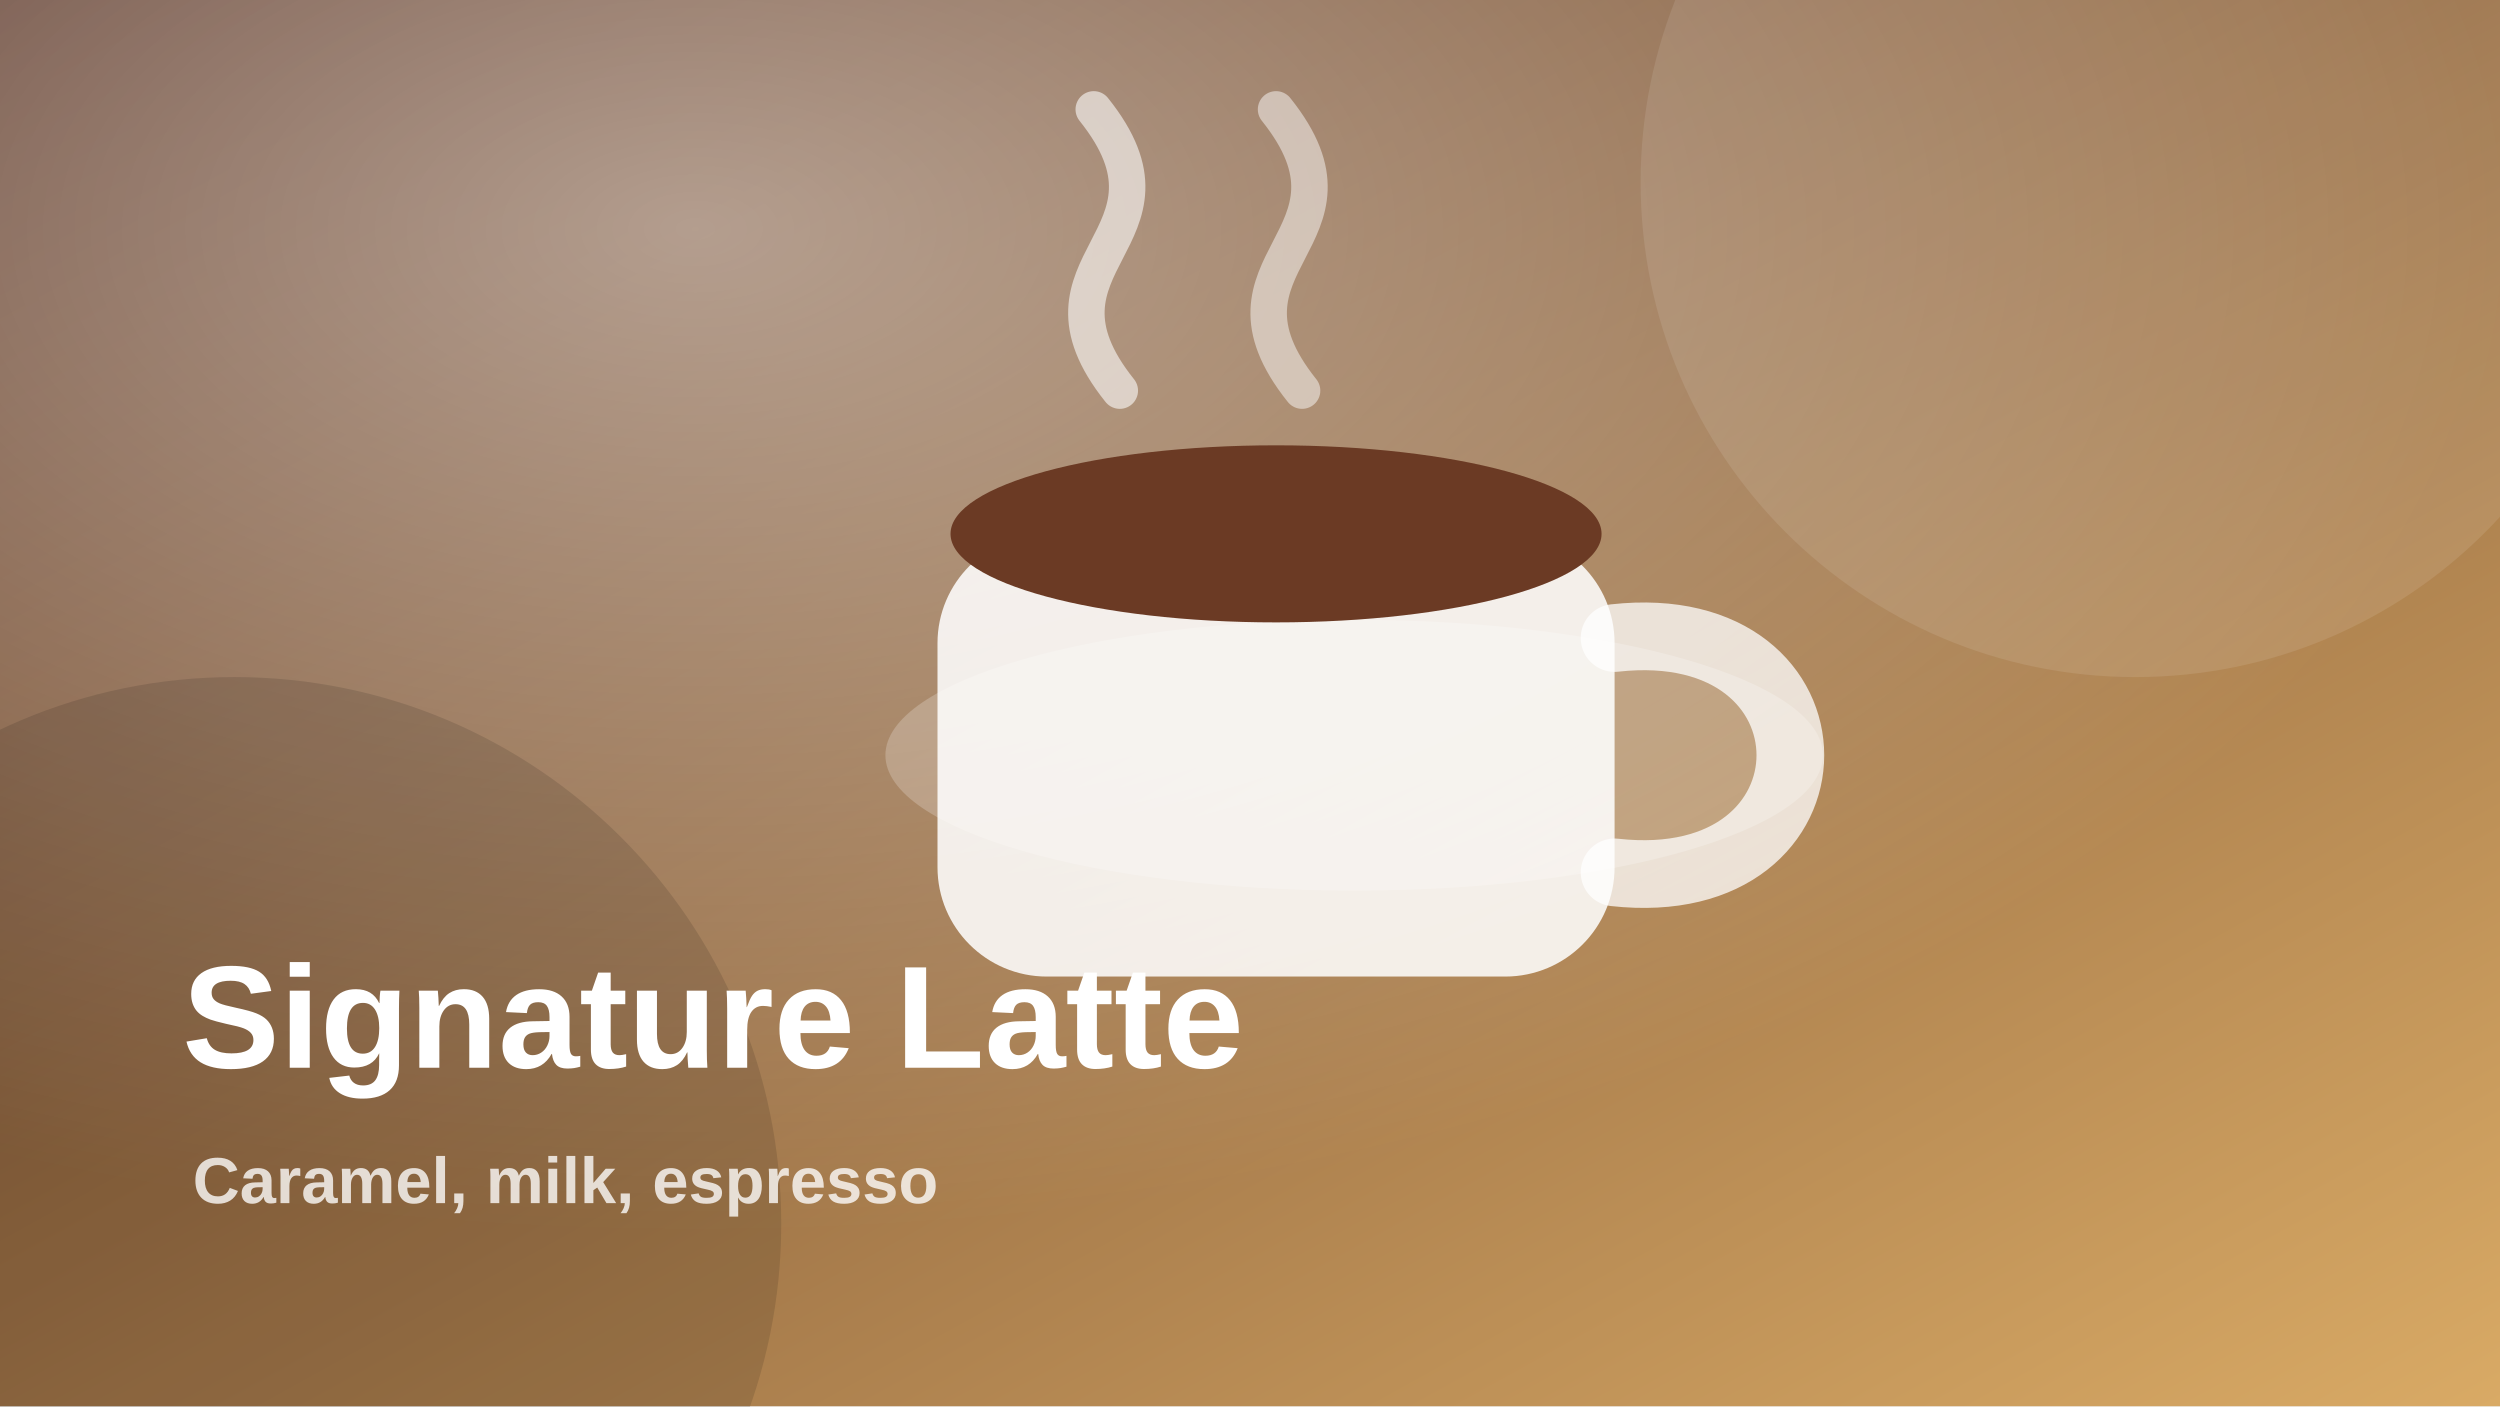
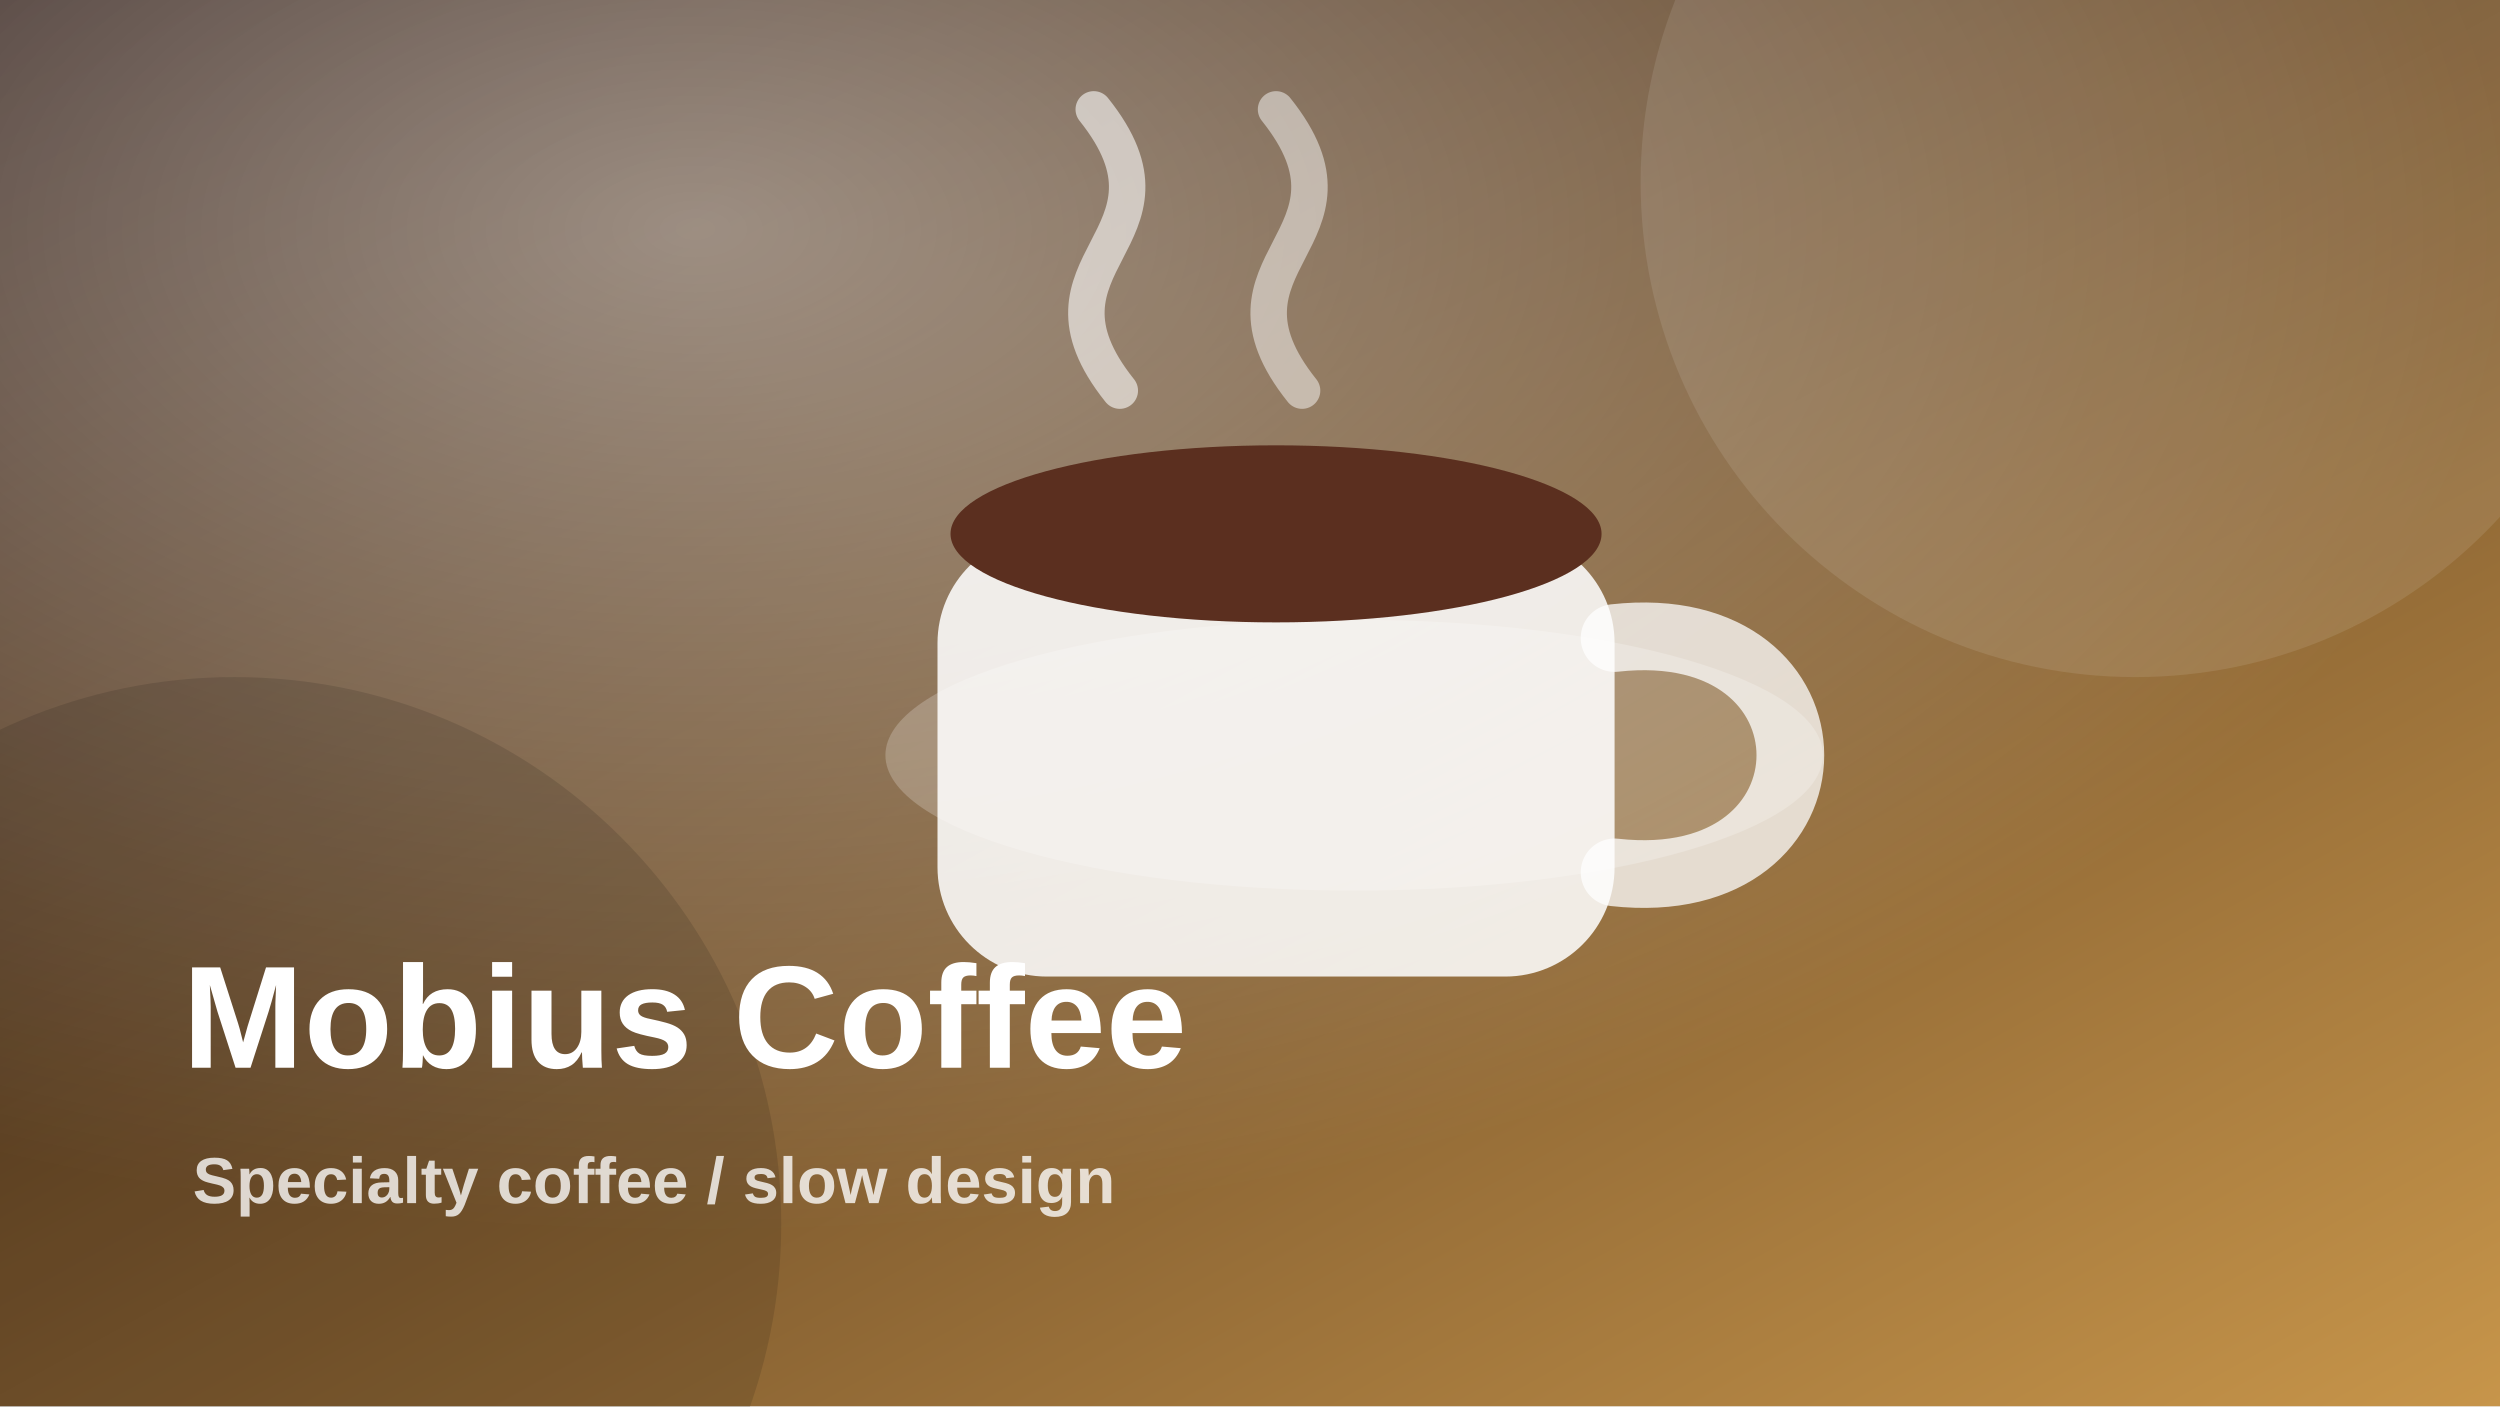
<svg xmlns="http://www.w3.org/2000/svg" width="960" height="540" viewBox="0 0 960 540">
  <defs>
    <linearGradient id="g" x1="0" y1="0" x2="1" y2="1">
-       <stop stop-color="#5a3424" offset="0" />
-       <stop stop-color="#d9aa65" offset="1" />
+       <stop stop-color="#2a160f" offset="0" />
+       <stop stop-color="#c7954a" offset="1" />
    </linearGradient>
    <radialGradient id="r" cx=".28" cy=".16" r=".72">
      <stop stop-color="rgba(255,255,255,.45)" offset="0" />
      <stop stop-color="rgba(255,255,255,0)" offset="1" />
    </radialGradient>
  </defs>
  <rect width="960" height="540" fill="url(#g)" />
  <rect width="960" height="540" fill="url(#r)" />
  <circle cx="820" cy="70" r="190" fill="rgba(255,255,255,.10)" />
  <circle cx="90" cy="470" r="210" fill="rgba(0,0,0,.12)" />
  <ellipse cx="520" cy="290" rx="180" ry="52" fill="rgba(255,255,255,.22)" />
  <rect x="360" y="205" width="260" height="170" rx="42" fill="rgba(255,255,255,.86)" />
  <path d="M620 245 C710 235 710 345 620 335" fill="none" stroke="rgba(255,255,255,.75)" stroke-width="26" stroke-linecap="round" />
-   <ellipse cx="490" cy="205" rx="125" ry="34" fill="#6b3a24" />
+   <ellipse cx="490" cy="205" rx="125" ry="34" fill="#5b2f1f" />
  <path d="M430 150 C390 100 460 92 420 42" stroke="rgba(255,255,255,.58)" stroke-width="14" fill="none" stroke-linecap="round" />
  <path d="M500 150 C460 100 530 92 490 42" stroke="rgba(255,255,255,.48)" stroke-width="14" fill="none" stroke-linecap="round" />
-   <text x="70" y="410" font-family="Arial, sans-serif" font-size="56" font-weight="800" fill="white">Signature Latte</text>
-   <text x="74" y="462" font-family="Arial, sans-serif" font-size="25" font-weight="600" fill="rgba(255,255,255,.78)">Caramel, milk, espresso</text>
+   <text x="70" y="410" font-family="Arial, sans-serif" font-size="56" font-weight="800" fill="white">Mobius Coffee</text>
+   <text x="74" y="462" font-family="Arial, sans-serif" font-size="25" font-weight="600" fill="rgba(255,255,255,.78)">Specialty coffee / slow design</text>
</svg>
